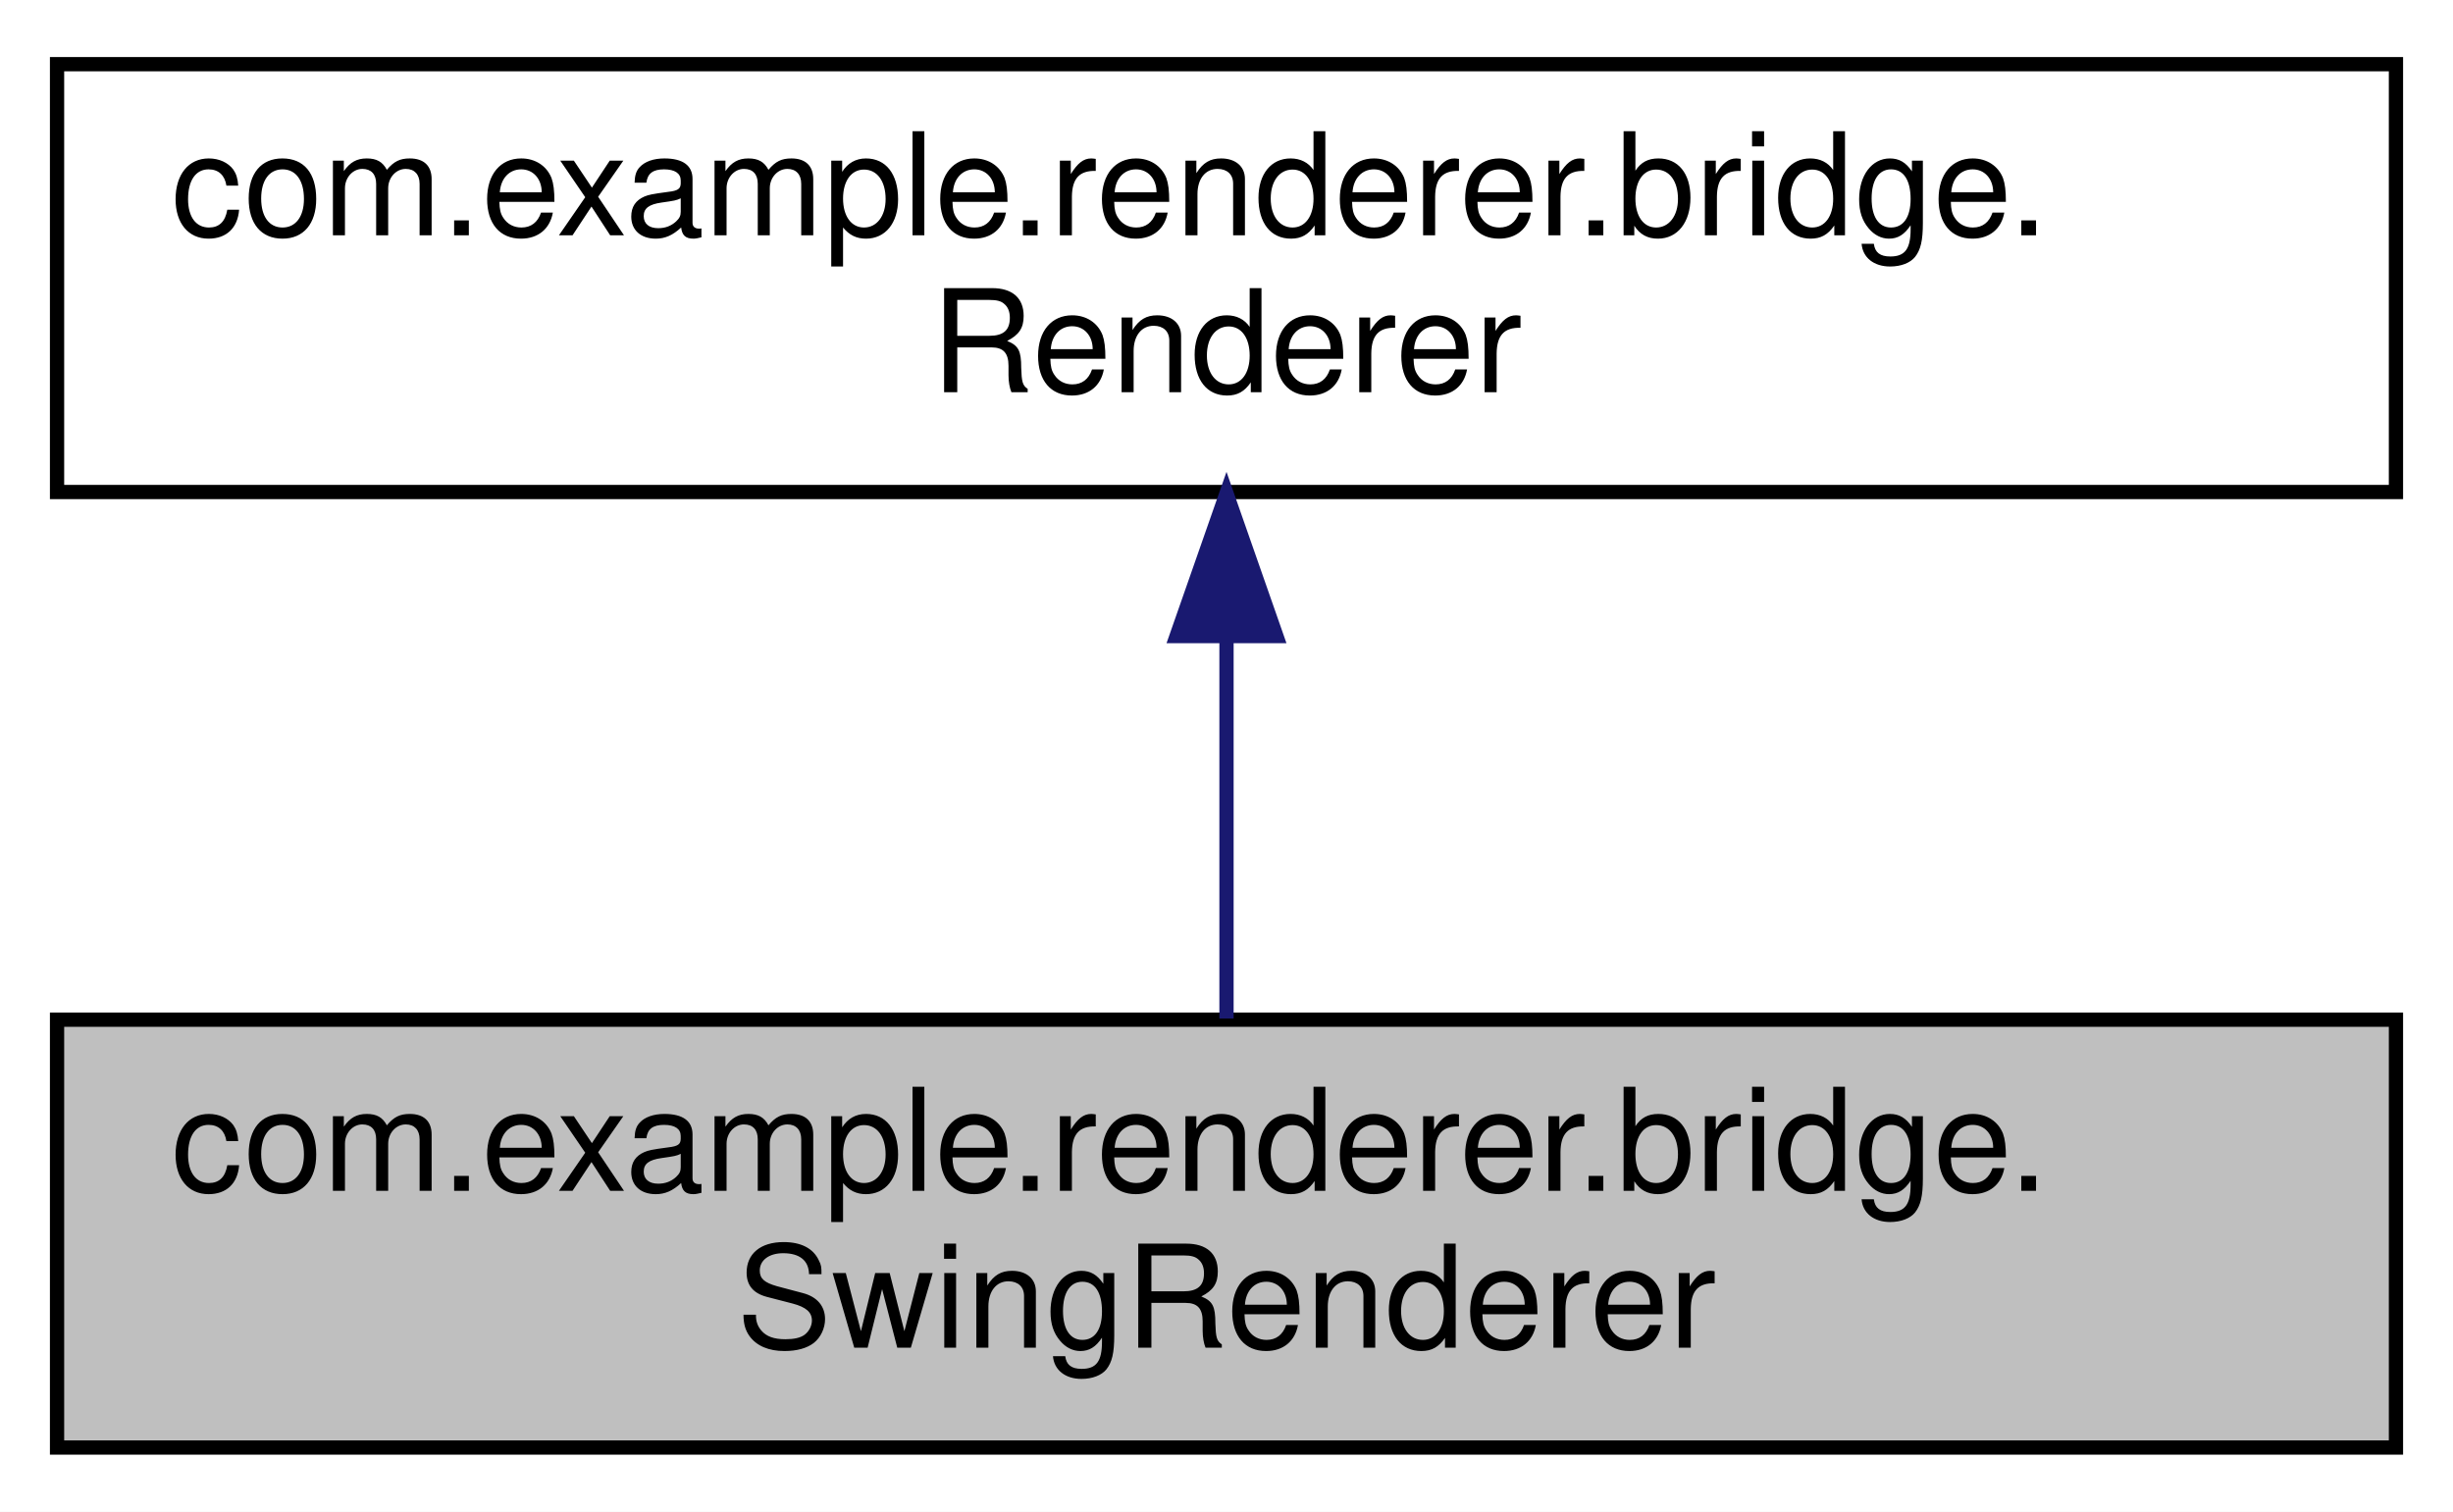
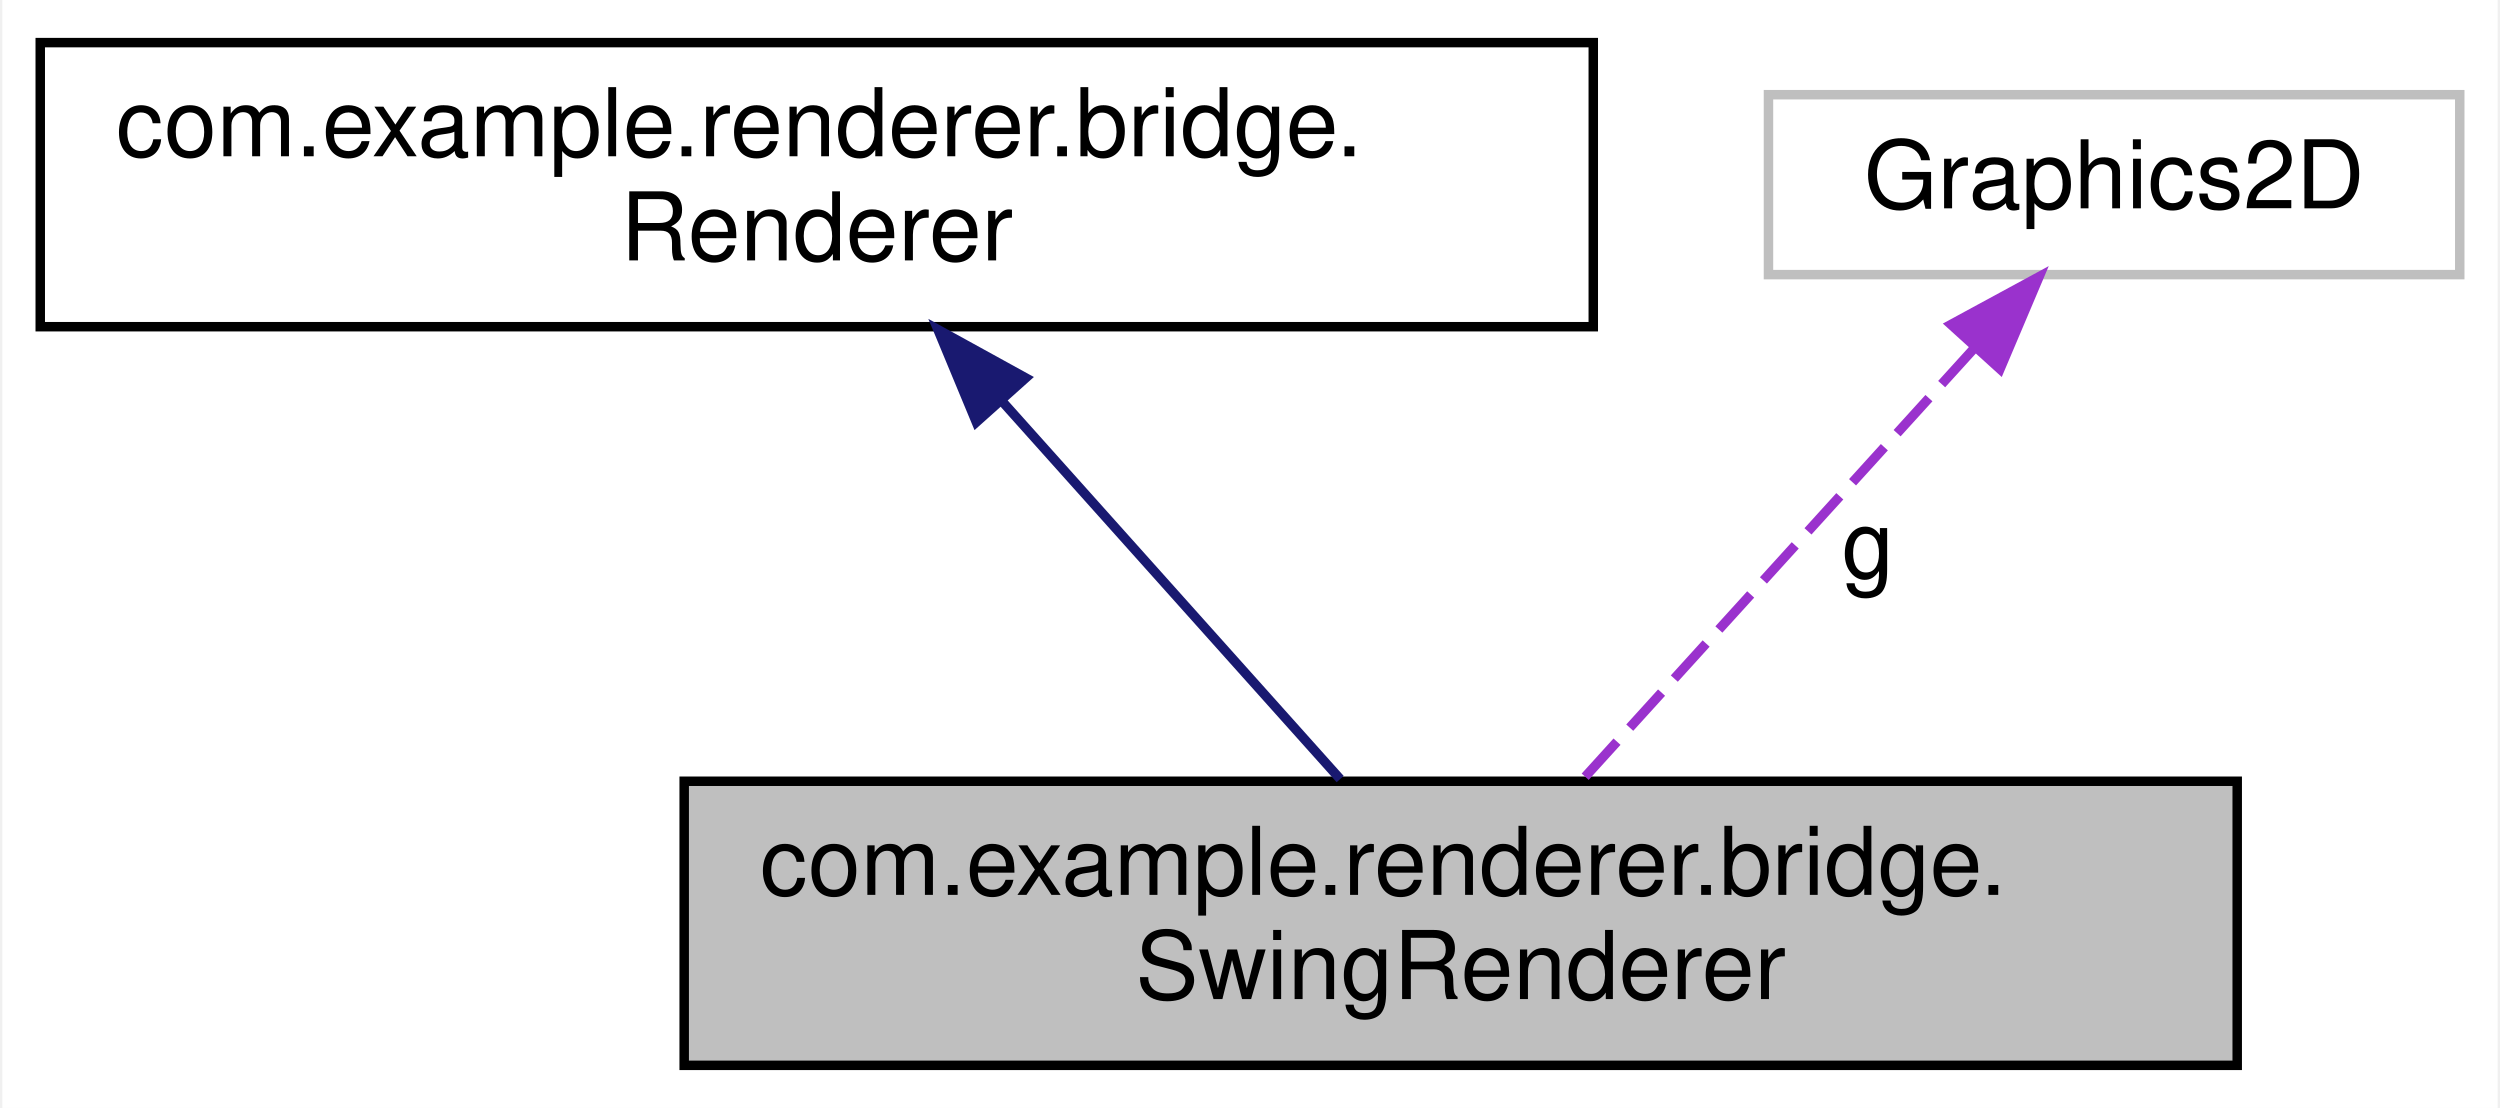
- <svg xmlns="http://www.w3.org/2000/svg" xmlns:xlink="http://www.w3.org/1999/xlink" width="172pt" height="106pt" viewBox="0.00 0.00 172.00 106.00">
-   <g id="graph0" class="graph" transform="scale(1 1) rotate(0) translate(4 102)">
-     <polygon fill="white" stroke="transparent" points="-4,4 -4,-102 168,-102 168,4 -4,4" />
+ <svg xmlns="http://www.w3.org/2000/svg" xmlns:xlink="http://www.w3.org/1999/xlink" width="264pt" height="117pt" viewBox="0.00 0.00 263.50 117.00">
+   <g id="graph0" class="graph" transform="scale(1 1) rotate(0) translate(4 113)">
+     <polygon fill="white" stroke="transparent" points="-4,4 -4,-113 259.5,-113 259.5,4 -4,4" />
    <g id="node1" class="node">
      <g id="a_node1">
        <a xlink:title=" ">
-           <polygon fill="#bfbfbf" stroke="black" points="0,-0.5 0,-30.5 164,-30.5 164,-0.5 0,-0.5" />
-           <text text-anchor="start" x="8" y="-18.5" font-family="Helvetica,sans-Serif" font-size="10.00">com.example.renderer.bridge.</text>
-           <text text-anchor="middle" x="82" y="-7.5" font-family="Helvetica,sans-Serif" font-size="10.00">SwingRenderer</text>
+           <polygon fill="#bfbfbf" stroke="black" points="68,-0.5 68,-30.5 232,-30.5 232,-0.5 68,-0.5" />
+           <text text-anchor="start" x="76" y="-18.5" font-family="Helvetica,sans-Serif" font-size="10.00">com.example.renderer.bridge.</text>
+           <text text-anchor="middle" x="150" y="-7.5" font-family="Helvetica,sans-Serif" font-size="10.00">SwingRenderer</text>
        </a>
      </g>
    </g>
    <g id="node2" class="node">
      <g id="a_node2">
        <a xlink:href="interfacecom_1_1example_1_1renderer_1_1bridge_1_1Renderer.html" target="_top" xlink:title=" ">
-           <polygon fill="white" stroke="black" points="0,-67.5 0,-97.5 164,-97.5 164,-67.5 0,-67.5" />
-           <text text-anchor="start" x="8" y="-85.5" font-family="Helvetica,sans-Serif" font-size="10.00">com.example.renderer.bridge.</text>
-           <text text-anchor="middle" x="82" y="-74.5" font-family="Helvetica,sans-Serif" font-size="10.00">Renderer</text>
+           <polygon fill="white" stroke="black" points="0,-78.5 0,-108.5 164,-108.5 164,-78.5 0,-78.5" />
+           <text text-anchor="start" x="8" y="-96.5" font-family="Helvetica,sans-Serif" font-size="10.00">com.example.renderer.bridge.</text>
+           <text text-anchor="middle" x="82" y="-85.5" font-family="Helvetica,sans-Serif" font-size="10.00">Renderer</text>
        </a>
      </g>
    </g>
    <g id="edge1" class="edge">
-       <path fill="none" stroke="midnightblue" d="M82,-57.11C82,-48.15 82,-38.32 82,-30.58" />
-       <polygon fill="midnightblue" stroke="midnightblue" points="78.5,-57.4 82,-67.4 85.5,-57.4 78.5,-57.4" />
+       <path fill="none" stroke="midnightblue" d="M101.53,-70.67C113.02,-57.83 127.22,-41.97 137.27,-30.73" />
+       <polygon fill="midnightblue" stroke="midnightblue" points="98.85,-68.42 94.79,-78.2 104.07,-73.09 98.85,-68.42" />
+     </g>
+     <g id="node3" class="node">
+       <g id="a_node3">
+         <a xlink:title=" ">
+           <polygon fill="white" stroke="#bfbfbf" points="182.5,-84 182.5,-103 255.5,-103 255.5,-84 182.5,-84" />
+           <text text-anchor="middle" x="219" y="-91" font-family="Helvetica,sans-Serif" font-size="10.00">Graphics2D</text>
+         </a>
+       </g>
+     </g>
+     <g id="edge2" class="edge">
+       <path fill="none" stroke="#9a32cd" stroke-dasharray="5,2" d="M204.15,-76.14C191.81,-62.55 174.44,-43.42 162.73,-30.52" />
+       <polygon fill="#9a32cd" stroke="#9a32cd" points="201.77,-78.73 211.08,-83.78 206.95,-74.03 201.77,-78.73" />
+       <text text-anchor="middle" x="193" y="-52" font-family="Helvetica,sans-Serif" font-size="10.00"> g</text>
    </g>
  </g>
</svg>
